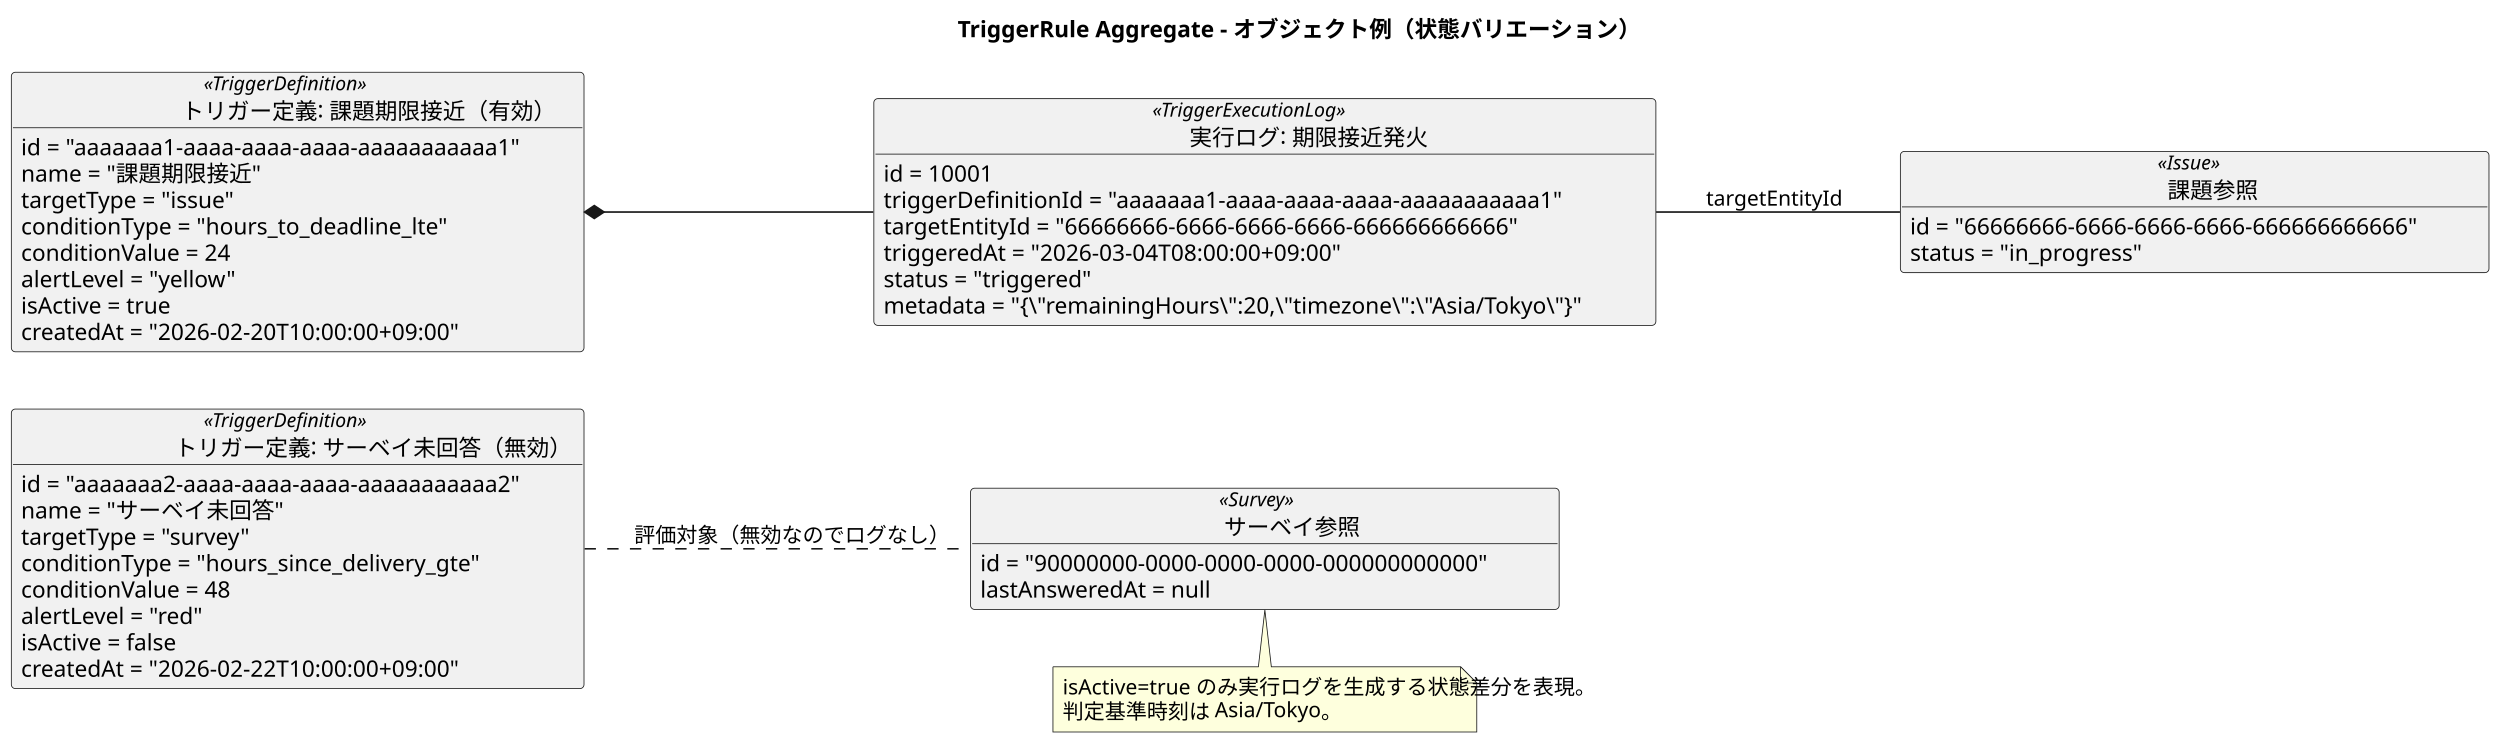
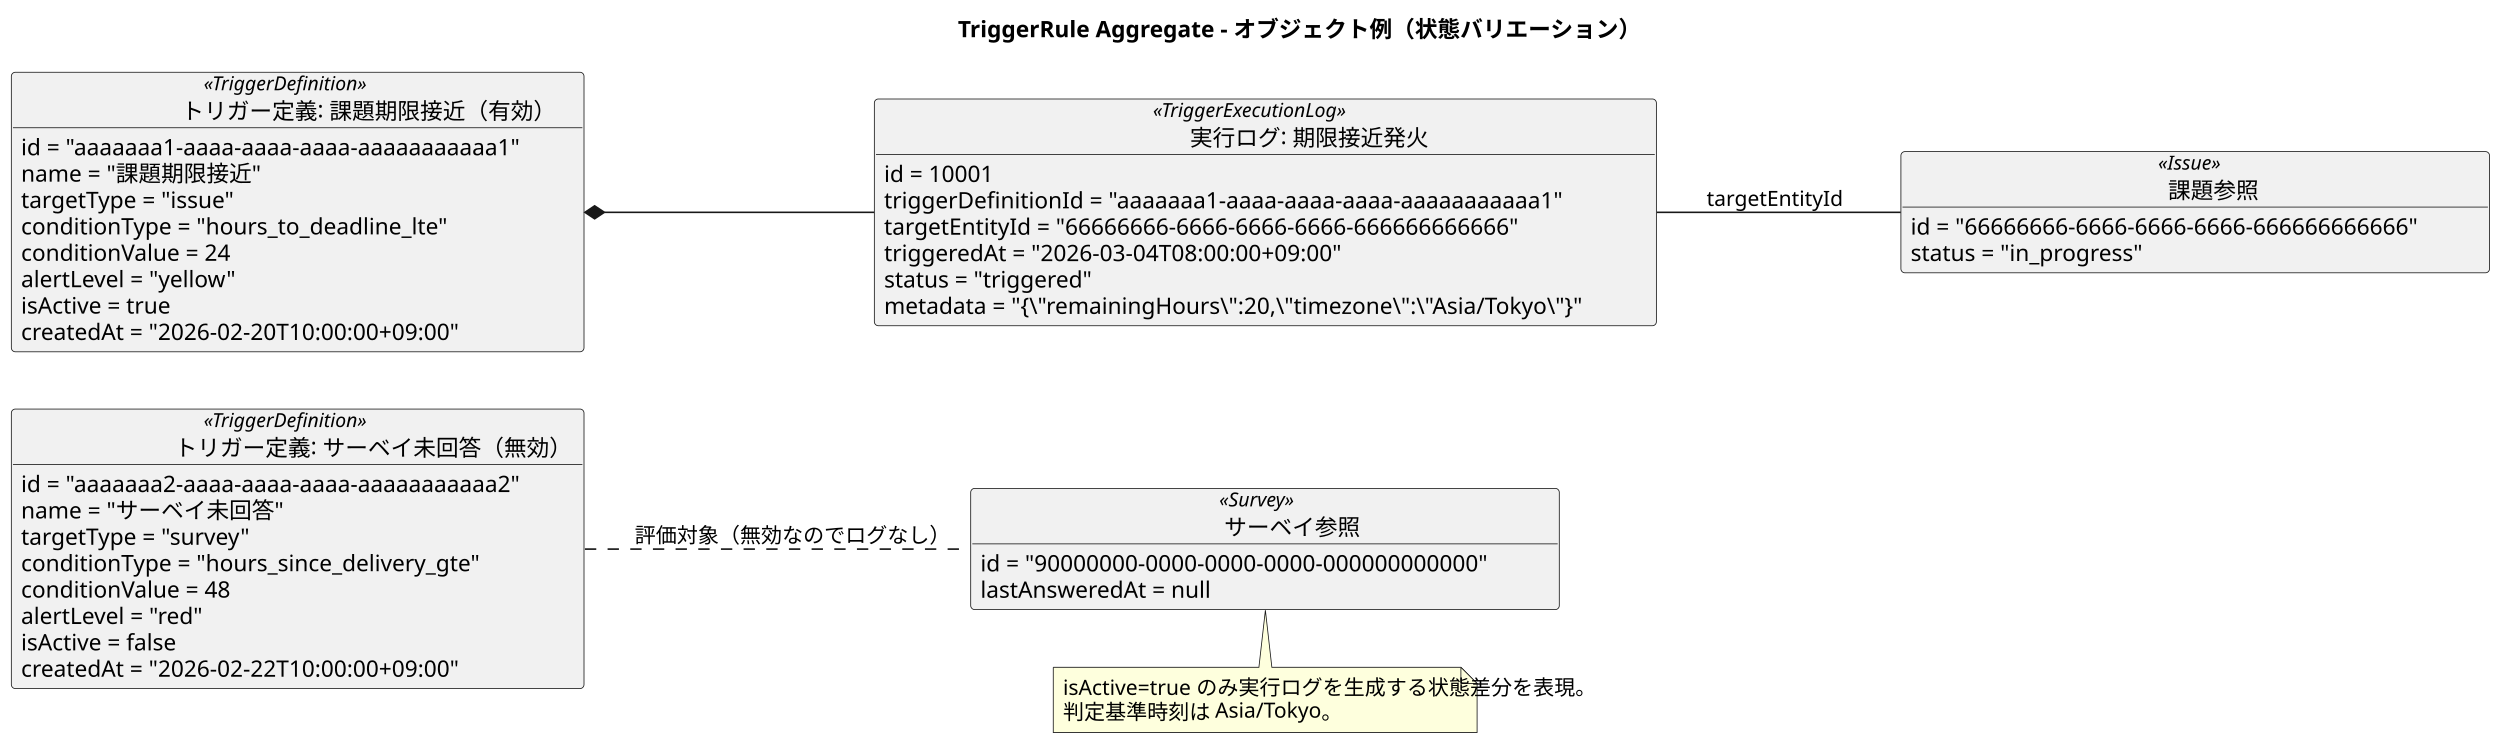
<svg xmlns="http://www.w3.org/2000/svg" contentStyleType="text/css" data-diagram-type="CLASS" height="459px" preserveAspectRatio="none" style="width:1544px;height:459px;background:#FFFFFF;" version="1.1" viewBox="0 0 1544 459" width="1544px" zoomAndPan="magnify">
  <defs />
  <g>
    <g class="title" data-source-line="1">
-       <text fill="#000000" font-family="sans-serif" font-size="14" font-weight="bold" lengthAdjust="spacing" textLength="347.327" x="591.434" y="22.995">TriggerRule Aggregate - オブジェクト例（状態バリエーション）</text>
+       <text fill="#000000" font-family="sans-serif" font-size="14" font-weight="bold" lengthAdjust="spacing" textLength="347.327" x="591.599" y="22.995">TriggerRule Aggregate - オブジェクト例（状態バリエーション）</text>
    </g>
    <g class="entity" data-qualified-name="rule_issue_deadline" data-source-line="7" id="ent0002">
      <rect fill="#F1F1F1" height="172.641" rx="2.5" ry="2.5" style="stroke:#181818;stroke-width:0.5;" width="353.681" x="7" y="44.627" />
      <text fill="#000000" font-family="sans-serif" font-size="12" font-style="italic" lengthAdjust="spacing" textLength="116.068" x="125.806" y="55.766">«TriggerDefinition»</text>
      <text fill="#000000" font-family="sans-serif" font-size="14" lengthAdjust="spacing" textLength="143.589" x="112.046" y="73.591">トリガー定義: 課題期限接近（有効）</text>
      <line style="stroke:#181818;stroke-width:0.5;" x1="8" x2="359.681" y1="78.893" y2="78.893" />
      <text fill="#000000" font-family="sans-serif" font-size="14" lengthAdjust="spacing" textLength="341.681" x="13" y="95.888">id = "aaaaaaa1-aaaa-aaaa-aaaa-aaaaaaaaaaa1"</text>
      <text fill="#000000" font-family="sans-serif" font-size="14" lengthAdjust="spacing" textLength="123.621" x="13" y="112.185">name = "課題期限接近"</text>
      <text fill="#000000" font-family="sans-serif" font-size="14" lengthAdjust="spacing" textLength="146.624" x="13" y="128.481">targetType = "issue"</text>
      <text fill="#000000" font-family="sans-serif" font-size="14" lengthAdjust="spacing" textLength="285.216" x="13" y="144.778">conditionType = "hours_to_deadline_lte"</text>
      <text fill="#000000" font-family="sans-serif" font-size="14" lengthAdjust="spacing" textLength="142.707" x="13" y="161.075">conditionValue = 24</text>
      <text fill="#000000" font-family="sans-serif" font-size="14" lengthAdjust="spacing" textLength="147.731" x="13" y="177.372">alertLevel = "yellow"</text>
      <text fill="#000000" font-family="sans-serif" font-size="14" lengthAdjust="spacing" textLength="104.098" x="13" y="193.669">isActive = true</text>
      <text fill="#000000" font-family="sans-serif" font-size="14" lengthAdjust="spacing" textLength="307.077" x="13" y="209.966">createdAt = "2026-02-20T10:00:00+09:00"</text>
    </g>
    <g class="entity" data-qualified-name="log_triggered" data-source-line="18" id="ent0003">
-       <rect fill="#F1F1F1" height="140.047" rx="2.5" ry="2.5" style="stroke:#181818;stroke-width:0.5;" width="482.989" x="539.68" y="60.917" />
-       <text fill="#000000" font-family="sans-serif" font-size="12" font-style="italic" lengthAdjust="spacing" textLength="138.861" x="711.744" y="72.056">«TriggerExecutionLog»</text>
-       <text fill="#000000" font-family="sans-serif" font-size="14" lengthAdjust="spacing" textLength="93.181" x="734.584" y="89.881">実行ログ: 期限接近発火</text>
-       <line style="stroke:#181818;stroke-width:0.5;" x1="540.68" x2="1021.669" y1="95.183" y2="95.183" />
-       <text fill="#000000" font-family="sans-serif" font-size="14" lengthAdjust="spacing" textLength="77.943" x="545.68" y="112.178">id = 10001</text>
-       <text fill="#000000" font-family="sans-serif" font-size="14" lengthAdjust="spacing" textLength="456.989" x="545.68" y="128.475">triggerDefinitionId = "aaaaaaa1-aaaa-aaaa-aaaa-aaaaaaaaaaa1"</text>
-       <text fill="#000000" font-family="sans-serif" font-size="14" lengthAdjust="spacing" textLength="435.449" x="545.68" y="144.771">targetEntityId = "66666666-6666-6666-6666-666666666666"</text>
-       <text fill="#000000" font-family="sans-serif" font-size="14" lengthAdjust="spacing" textLength="318.22" x="545.68" y="161.068">triggeredAt = "2026-03-04T08:00:00+09:00"</text>
-       <text fill="#000000" font-family="sans-serif" font-size="14" lengthAdjust="spacing" textLength="141.306" x="545.68" y="177.365">status = "triggered"</text>
-       <text fill="#000000" font-family="sans-serif" font-size="14" lengthAdjust="spacing" textLength="470.989" x="545.68" y="193.662">metadata = "{\"remainingHours\":20,\"timezone\":\"Asia/Tokyo\"}"</text>
+       <rect fill="#F1F1F1" height="140.047" rx="2.5" ry="2.5" style="stroke:#181818;stroke-width:0.5;" width="482.989" x="540" y="61.127" />
+       <text fill="#000000" font-family="sans-serif" font-size="12" font-style="italic" lengthAdjust="spacing" textLength="138.861" x="712.064" y="72.266">«TriggerExecutionLog»</text>
+       <text fill="#000000" font-family="sans-serif" font-size="14" lengthAdjust="spacing" textLength="93.181" x="734.904" y="90.091">実行ログ: 期限接近発火</text>
+       <line style="stroke:#181818;stroke-width:0.5;" x1="541" x2="1021.989" y1="95.393" y2="95.393" />
+       <text fill="#000000" font-family="sans-serif" font-size="14" lengthAdjust="spacing" textLength="77.943" x="546" y="112.388">id = 10001</text>
+       <text fill="#000000" font-family="sans-serif" font-size="14" lengthAdjust="spacing" textLength="456.989" x="546" y="128.685">triggerDefinitionId = "aaaaaaa1-aaaa-aaaa-aaaa-aaaaaaaaaaa1"</text>
+       <text fill="#000000" font-family="sans-serif" font-size="14" lengthAdjust="spacing" textLength="435.449" x="546" y="144.981">targetEntityId = "66666666-6666-6666-6666-666666666666"</text>
+       <text fill="#000000" font-family="sans-serif" font-size="14" lengthAdjust="spacing" textLength="318.22" x="546" y="161.278">triggeredAt = "2026-03-04T08:00:00+09:00"</text>
+       <text fill="#000000" font-family="sans-serif" font-size="14" lengthAdjust="spacing" textLength="141.306" x="546" y="177.575">status = "triggered"</text>
+       <text fill="#000000" font-family="sans-serif" font-size="14" lengthAdjust="spacing" textLength="470.989" x="546" y="193.872">metadata = "{\"remainingHours\":20,\"timezone\":\"Asia/Tokyo\"}"</text>
    </g>
    <g class="entity" data-qualified-name="rule_survey_disabled" data-source-line="27" id="ent0004">
      <rect fill="#F1F1F1" height="172.641" rx="2.5" ry="2.5" style="stroke:#181818;stroke-width:0.5;" width="353.681" x="7" y="252.627" />
      <text fill="#000000" font-family="sans-serif" font-size="12" font-style="italic" lengthAdjust="spacing" textLength="116.068" x="125.806" y="263.766">«TriggerDefinition»</text>
      <text fill="#000000" font-family="sans-serif" font-size="14" lengthAdjust="spacing" textLength="151.99" x="107.845" y="281.591">トリガー定義: サーベイ未回答（無効）</text>
      <line style="stroke:#181818;stroke-width:0.5;" x1="8" x2="359.681" y1="286.893" y2="286.893" />
      <text fill="#000000" font-family="sans-serif" font-size="14" lengthAdjust="spacing" textLength="341.681" x="13" y="303.888">id = "aaaaaaa2-aaaa-aaaa-aaaa-aaaaaaaaaaa2"</text>
      <text fill="#000000" font-family="sans-serif" font-size="14" lengthAdjust="spacing" textLength="132.023" x="13" y="320.185">name = "サーベイ未回答"</text>
      <text fill="#000000" font-family="sans-serif" font-size="14" lengthAdjust="spacing" textLength="157.767" x="13" y="336.481">targetType = "survey"</text>
      <text fill="#000000" font-family="sans-serif" font-size="14" lengthAdjust="spacing" textLength="308.513" x="13" y="352.778">conditionType = "hours_since_delivery_gte"</text>
      <text fill="#000000" font-family="sans-serif" font-size="14" lengthAdjust="spacing" textLength="142.707" x="13" y="369.075">conditionValue = 48</text>
      <text fill="#000000" font-family="sans-serif" font-size="14" lengthAdjust="spacing" textLength="126.294" x="13" y="385.372">alertLevel = "red"</text>
      <text fill="#000000" font-family="sans-serif" font-size="14" lengthAdjust="spacing" textLength="108.671" x="13" y="401.669">isActive = false</text>
      <text fill="#000000" font-family="sans-serif" font-size="14" lengthAdjust="spacing" textLength="307.077" x="13" y="417.966">createdAt = "2026-02-22T10:00:00+09:00"</text>
    </g>
    <g class="entity" data-qualified-name="issue_ref" data-source-line="38" id="ent0005">
-       <rect fill="#F1F1F1" height="74.859" rx="2.5" ry="2.5" style="stroke:#181818;stroke-width:0.5;" width="363.524" x="1173.67" y="93.517" />
-       <text fill="#000000" font-family="sans-serif" font-size="12" font-style="italic" lengthAdjust="spacing" textLength="45.844" x="1332.51" y="104.656">«Issue»</text>
-       <text fill="#000000" font-family="sans-serif" font-size="14" lengthAdjust="spacing" textLength="33.605" x="1338.63" y="122.481">課題参照</text>
-       <line style="stroke:#181818;stroke-width:0.5;" x1="1174.67" x2="1536.194" y1="127.783" y2="127.783" />
-       <text fill="#000000" font-family="sans-serif" font-size="14" lengthAdjust="spacing" textLength="351.524" x="1179.67" y="144.778">id = "66666666-6666-6666-6666-666666666666"</text>
-       <text fill="#000000" font-family="sans-serif" font-size="14" lengthAdjust="spacing" textLength="157.343" x="1179.67" y="161.075">status = "in_progress"</text>
+       <rect fill="#F1F1F1" height="74.859" rx="2.5" ry="2.5" style="stroke:#181818;stroke-width:0.5;" width="363.524" x="1174" y="93.627" />
+       <text fill="#000000" font-family="sans-serif" font-size="12" font-style="italic" lengthAdjust="spacing" textLength="45.844" x="1332.84" y="104.766">«Issue»</text>
+       <text fill="#000000" font-family="sans-serif" font-size="14" lengthAdjust="spacing" textLength="33.605" x="1338.959" y="122.591">課題参照</text>
+       <line style="stroke:#181818;stroke-width:0.5;" x1="1175" x2="1536.524" y1="127.893" y2="127.893" />
+       <text fill="#000000" font-family="sans-serif" font-size="14" lengthAdjust="spacing" textLength="351.524" x="1180" y="144.888">id = "66666666-6666-6666-6666-666666666666"</text>
+       <text fill="#000000" font-family="sans-serif" font-size="14" lengthAdjust="spacing" textLength="157.343" x="1180" y="161.185">status = "in_progress"</text>
    </g>
    <g class="entity" data-qualified-name="survey_ref" data-source-line="43" id="ent0006">
-       <rect fill="#F1F1F1" height="74.859" rx="2.5" ry="2.5" style="stroke:#181818;stroke-width:0.5;" width="363.524" x="599.41" y="301.517" />
-       <text fill="#000000" font-family="sans-serif" font-size="12" font-style="italic" lengthAdjust="spacing" textLength="56.555" x="752.895" y="312.656">«Survey»</text>
-       <text fill="#000000" font-family="sans-serif" font-size="14" lengthAdjust="spacing" textLength="50.408" x="755.968" y="330.481">サーベイ参照</text>
-       <line style="stroke:#181818;stroke-width:0.5;" x1="600.41" x2="961.934" y1="335.783" y2="335.783" />
-       <text fill="#000000" font-family="sans-serif" font-size="14" lengthAdjust="spacing" textLength="351.524" x="605.41" y="352.778">id = "90000000-0000-0000-0000-000000000000"</text>
-       <text fill="#000000" font-family="sans-serif" font-size="14" lengthAdjust="spacing" textLength="155.538" x="605.41" y="369.075">lastAnsweredAt = null</text>
+       <rect fill="#F1F1F1" height="74.859" rx="2.5" ry="2.5" style="stroke:#181818;stroke-width:0.5;" width="363.524" x="599.5" y="301.627" />
+       <text fill="#000000" font-family="sans-serif" font-size="12" font-style="italic" lengthAdjust="spacing" textLength="56.555" x="752.985" y="312.766">«Survey»</text>
+       <text fill="#000000" font-family="sans-serif" font-size="14" lengthAdjust="spacing" textLength="50.408" x="756.058" y="330.591">サーベイ参照</text>
+       <line style="stroke:#181818;stroke-width:0.5;" x1="600.5" x2="962.024" y1="335.893" y2="335.893" />
+       <text fill="#000000" font-family="sans-serif" font-size="14" lengthAdjust="spacing" textLength="351.524" x="605.5" y="352.888">id = "90000000-0000-0000-0000-000000000000"</text>
+       <text fill="#000000" font-family="sans-serif" font-size="14" lengthAdjust="spacing" textLength="155.538" x="605.5" y="369.185">lastAnsweredAt = null</text>
    </g>
    <g class="entity" data-qualified-name="GMN10" data-source-line="53" id="ent0011">
-       <path d="M650.3,411.807 L650.3,452.073 A0,0 0 0 0 650.3,452.073 L912.054,452.073 A0,0 0 0 0 912.054,452.073 L912.054,421.807 L902.054,411.807 L785.18,411.807 L781.18,376.687 L777.18,411.807 L650.3,411.807 A0,0 0 0 0 650.3,411.807" fill="#FEFFDD" style="stroke:#181818;stroke-width:0.5;" />
-       <path d="M902.054,411.807 L902.054,421.807 L912.054,421.807 L902.054,411.807" fill="#FEFFDD" style="stroke:#181818;stroke-width:0.5;" />
-       <text fill="#000000" font-family="sans-serif" font-size="13" lengthAdjust="spacing" textLength="240.754" x="656.3" y="428.874">isActive=true のみ実行ログを生成する状態差分を表現。</text>
-       <text fill="#000000" font-family="sans-serif" font-size="13" lengthAdjust="spacing" textLength="137.236" x="656.3" y="444.007">判定基準時刻は Asia/Tokyo。</text>
+       <path d="M650.5,412.127 L650.5,452.393 A0,0 0 0 0 650.5,452.393 L912.254,452.393 A0,0 0 0 0 912.254,452.393 L912.254,422.127 L902.254,412.127 L785.5,412.127 L781.5,376.877 L777.5,412.127 L650.5,412.127 A0,0 0 0 0 650.5,412.127" fill="#FEFFDD" style="stroke:#181818;stroke-width:0.5;" />
+       <path d="M902.254,412.127 L902.254,422.127 L912.254,422.127 L902.254,412.127" fill="#FEFFDD" style="stroke:#181818;stroke-width:0.5;" />
+       <text fill="#000000" font-family="sans-serif" font-size="13" lengthAdjust="spacing" textLength="240.754" x="656.5" y="429.194">isActive=true のみ実行ログを生成する状態差分を表現。</text>
+       <text fill="#000000" font-family="sans-serif" font-size="13" lengthAdjust="spacing" textLength="137.236" x="656.5" y="444.327">判定基準時刻は Asia/Tokyo。</text>
    </g>
    <g class="link" data-entity-1="ent0002" data-entity-2="ent0003" data-link-type="composition" data-source-line="48" id="lnk7">
-       <path codeLine="48" d="M373.04,130.947 C428.93,130.947 479.72,130.947 539.34,130.947" fill="none" id="rule_issue_deadline-backto-log_triggered" style="stroke:#181818;stroke-width:1;" />
-       <polygon fill="#181818" points="361.04,130.947,367.04,134.947,373.04,130.947,367.04,126.947,361.04,130.947" style="stroke:#181818;stroke-width:1;" />
+       <path codeLine="48" d="M373.25,131.127 C429.24,131.127 480.15,131.127 539.87,131.127" fill="none" id="rule_issue_deadline-backto-log_triggered" style="stroke:#181818;stroke-width:1;" />
+       <polygon fill="#181818" points="361.25,131.127,367.25,135.127,373.25,131.127,367.25,127.127,361.25,131.127" style="stroke:#181818;stroke-width:1;" />
    </g>
    <g class="link" data-entity-1="ent0003" data-entity-2="ent0005" data-link-type="association" data-source-line="49" id="lnk8">
-       <path codeLine="49" d="M1022.79,130.947 C1073.22,130.947 1125.6,130.947 1173.42,130.947" fill="none" id="log_triggered-issue_ref" style="stroke:#181818;stroke-width:1;" />
-       <text fill="#000000" font-family="sans-serif" font-size="13" lengthAdjust="spacing" textLength="89.794" x="1053.67" y="127.014">targetEntityId</text>
+       <path codeLine="49" d="M1023.22,131.127 C1073.67,131.127 1126.07,131.127 1173.91,131.127" fill="none" id="log_triggered-issue_ref" style="stroke:#181818;stroke-width:1;" />
+       <text fill="#000000" font-family="sans-serif" font-size="13" lengthAdjust="spacing" textLength="89.794" x="1054" y="127.194">targetEntityId</text>
    </g>
    <g class="link" data-entity-1="ent0004" data-entity-2="ent0006" data-link-type="association" data-source-line="50" id="lnk9">
-       <path codeLine="50" d="M361.04,338.947 C436.05,338.947 523.47,338.947 599.01,338.947" fill="none" id="rule_survey_disabled-survey_ref" style="stroke:#181818;stroke-width:1;stroke-dasharray:7,7;" />
-       <text fill="#000000" font-family="sans-serif" font-size="13" lengthAdjust="spacing" textLength="117.019" x="391.68" y="335.014">評価対象（無効なのでログなし）</text>
+       <path codeLine="50" d="M361.25,339.127 C436.28,339.127 523.72,339.127 599.28,339.127" fill="none" id="rule_survey_disabled-survey_ref" style="stroke:#181818;stroke-width:1;stroke-dasharray:7,7;" />
+       <text fill="#000000" font-family="sans-serif" font-size="13" lengthAdjust="spacing" textLength="117.019" x="392" y="335.194">評価対象（無効なのでログなし）</text>
    </g>
  </g>
</svg>
